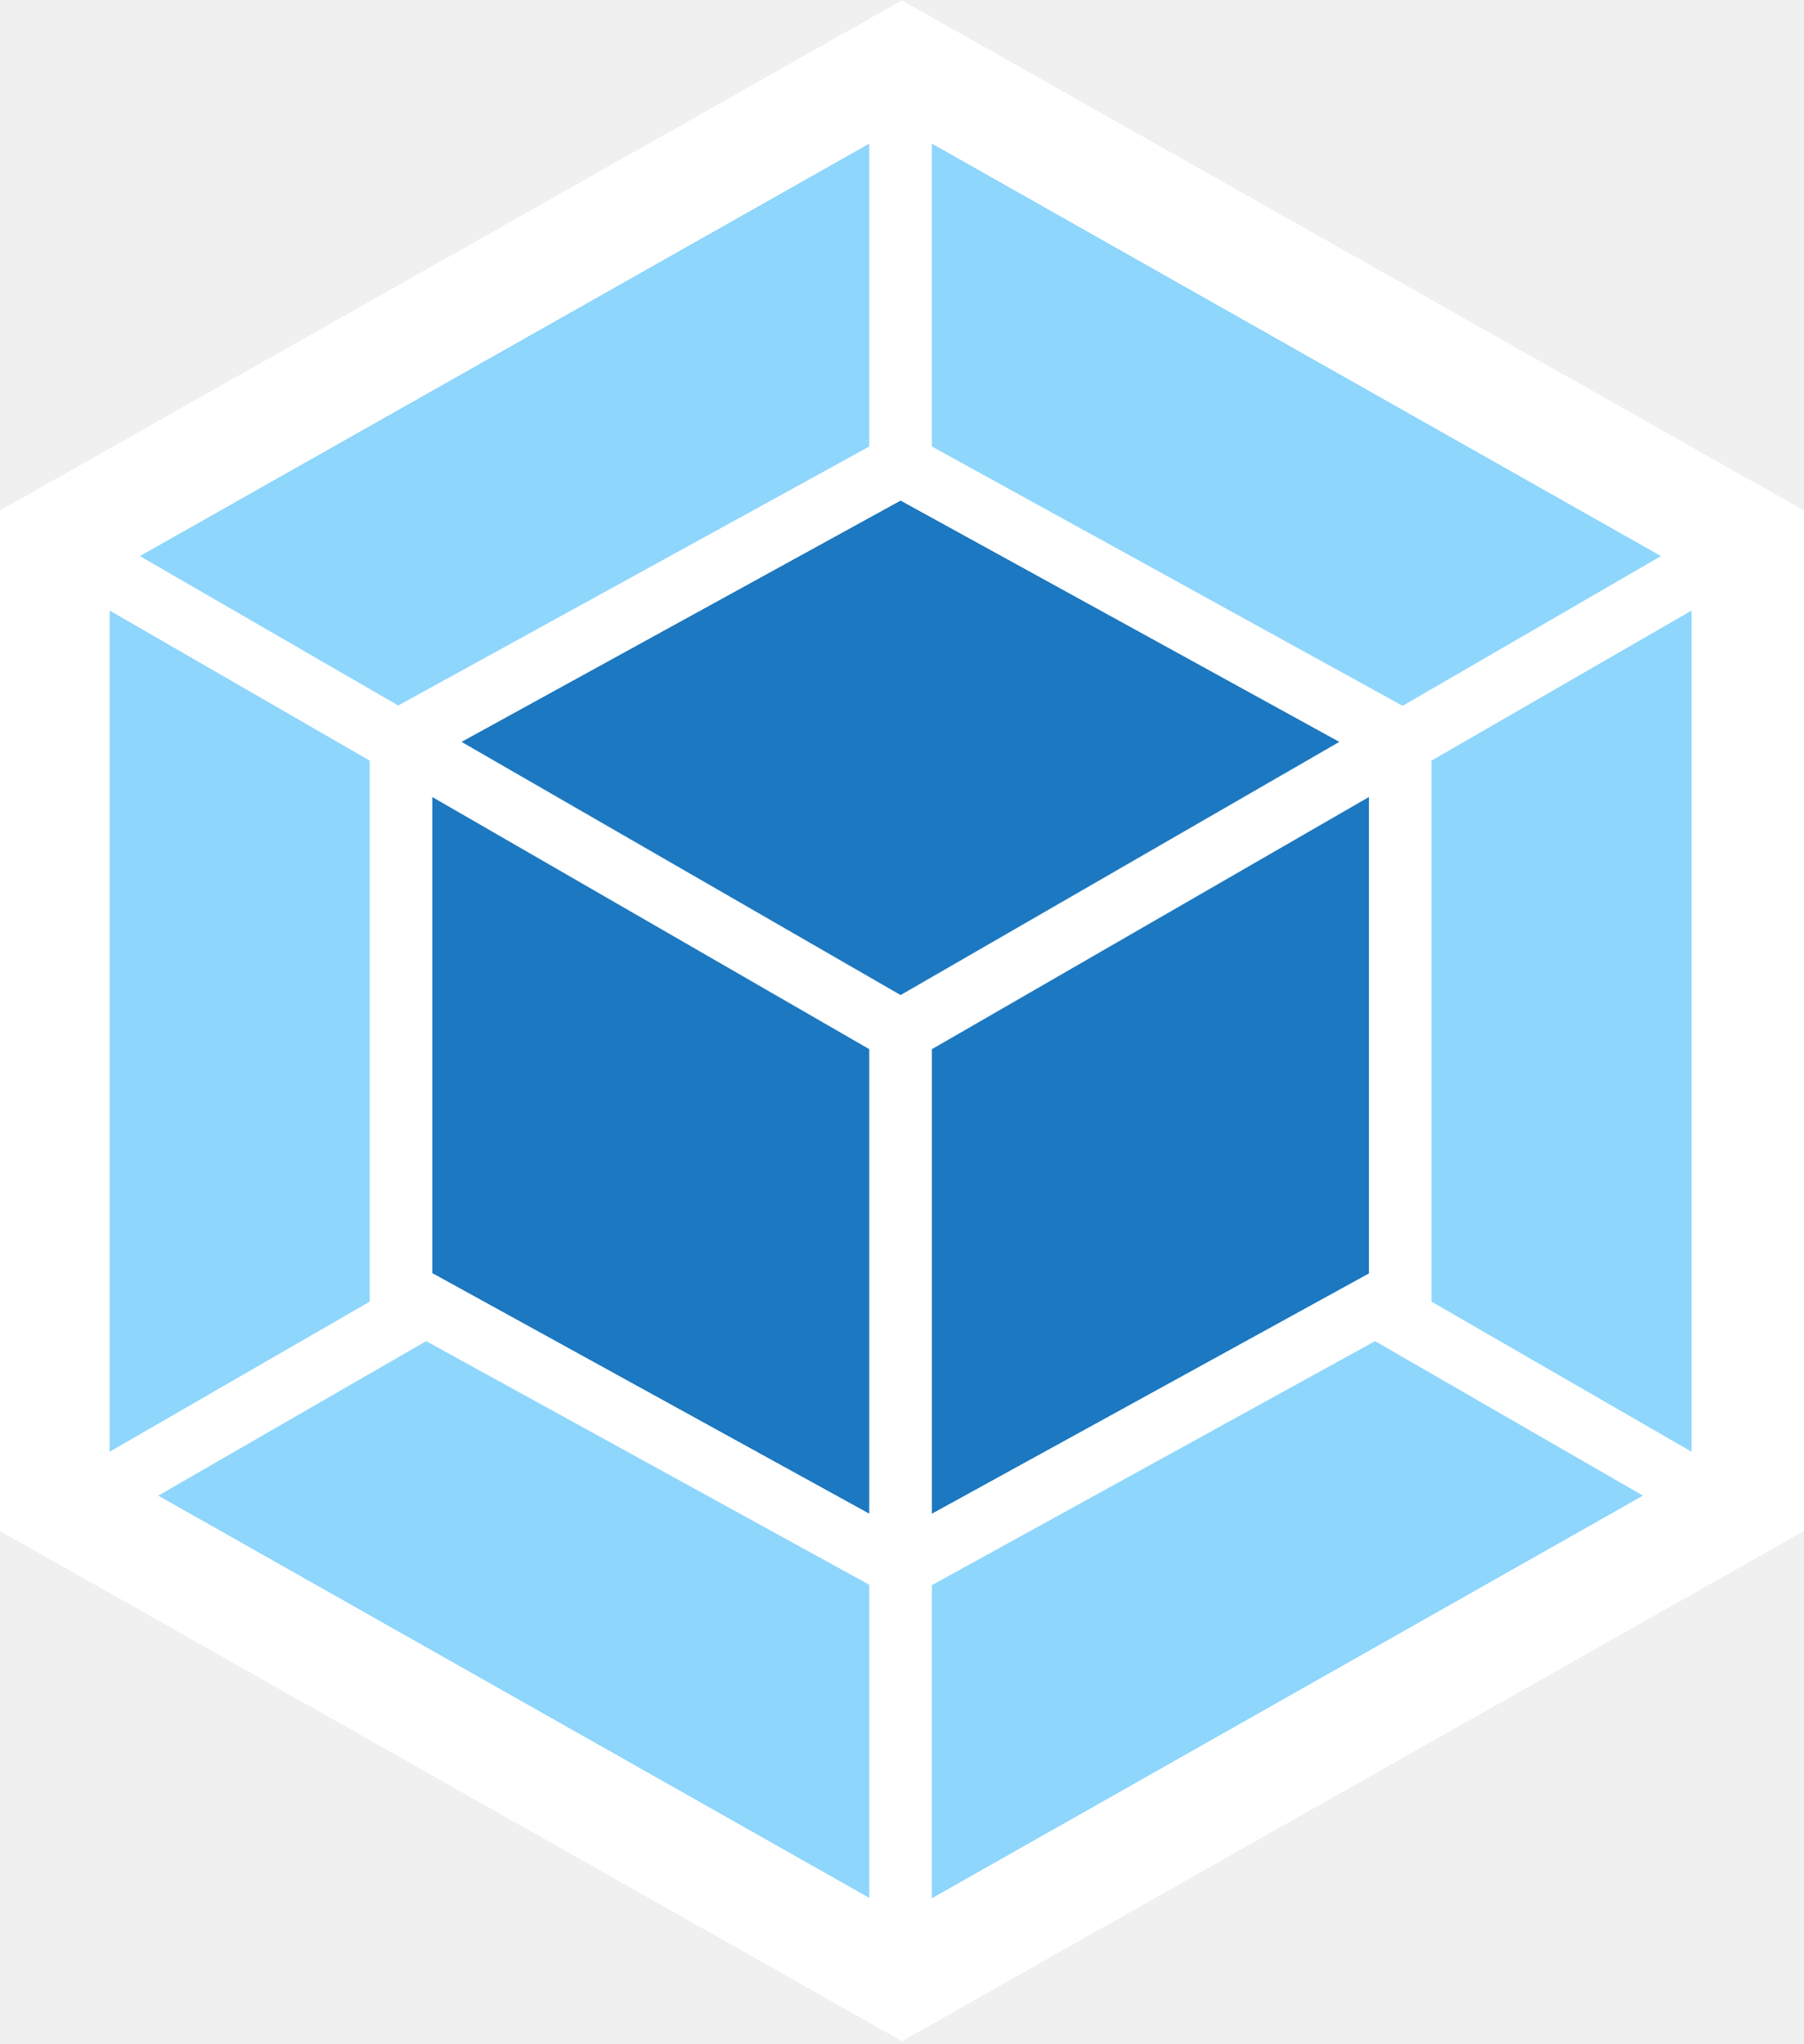
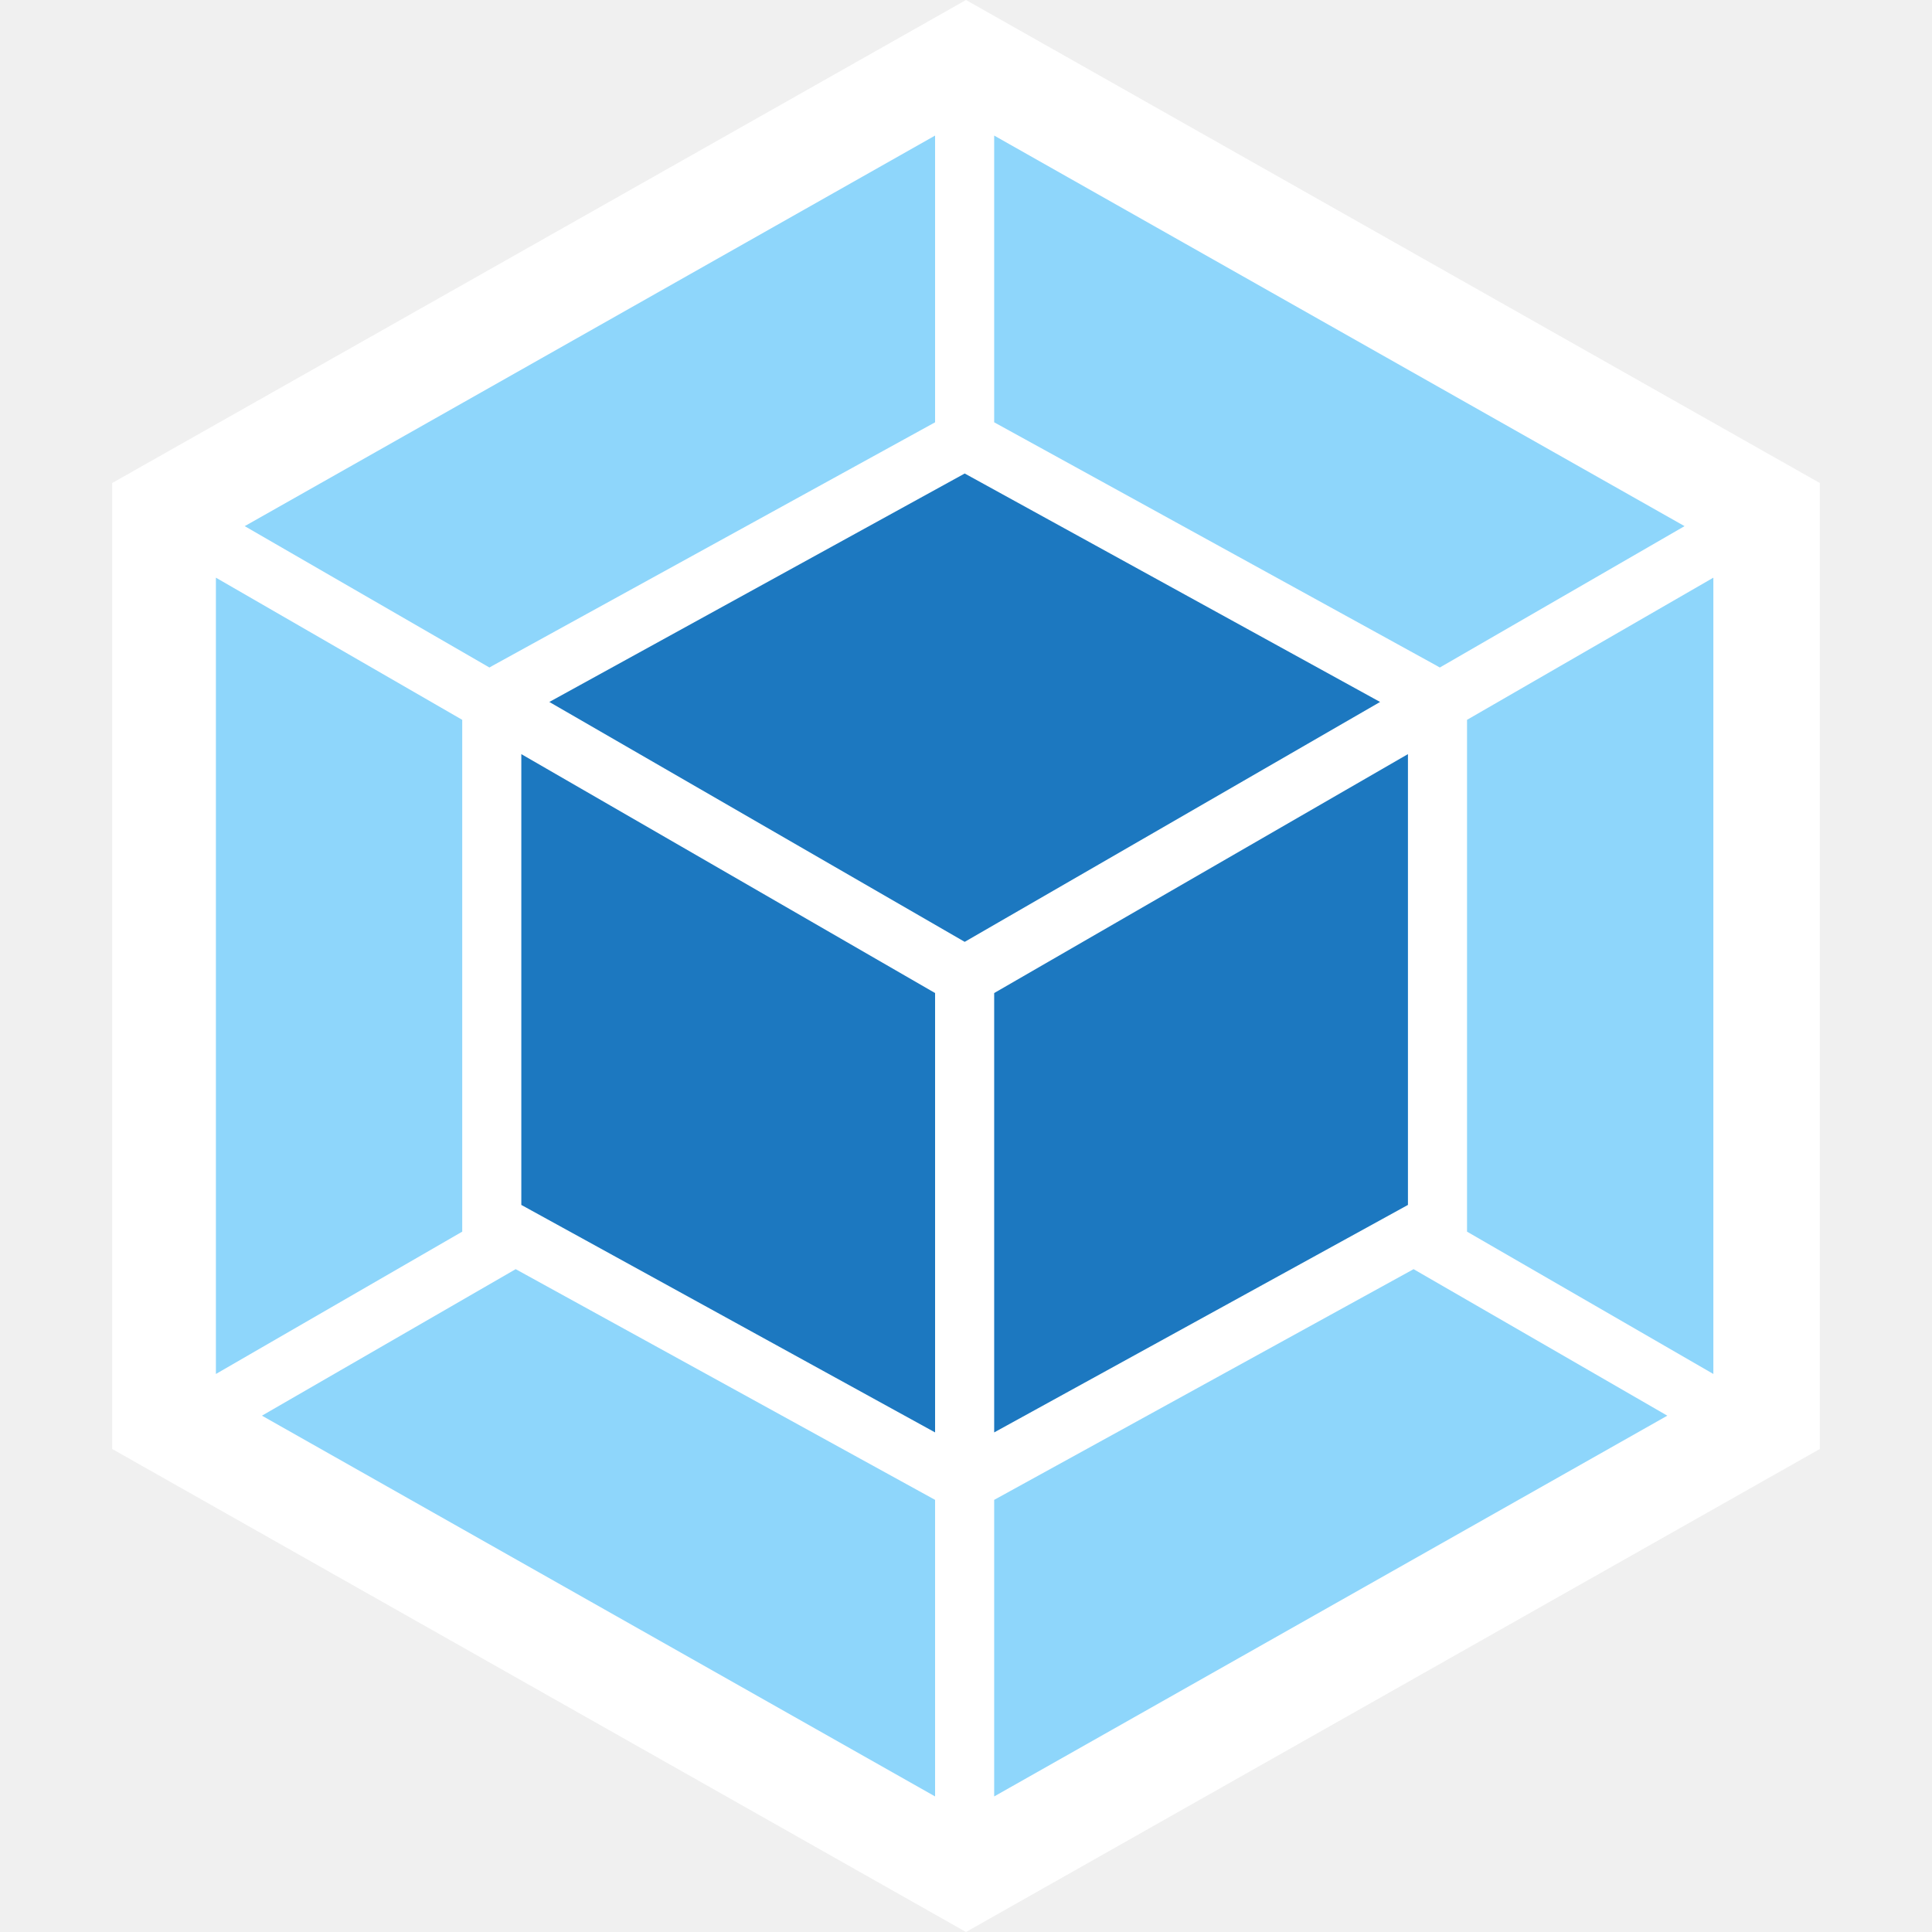
- <svg xmlns="http://www.w3.org/2000/svg" width="256px" height="290px" viewBox="0 0 256 290" version="1.1" preserveAspectRatio="xMidYMid">
-   <g>
-     <polygon fill="#FFFFFF" points="128 0.048 256 72.453 256 217.31 128 289.715 0 217.31 0 72.453" />
-     <path d="M233.153,212.287 L132.251,269.428 L132.251,224.99 L195.14,190.358 L233.153,212.287 Z M240.06,206.056 L240.06,86.654 L203.158,107.955 L203.158,184.755 L240.06,206.056 Z M22.46,212.287 L123.363,269.38 L123.363,224.942 L60.474,190.358 L22.46,212.287 L22.46,212.287 Z M15.553,206.056 L15.553,86.654 L52.456,107.955 L52.456,184.755 L15.553,206.056 L15.553,206.056 Z M19.852,78.925 L123.363,20.383 L123.363,63.372 L57.045,99.84 L56.513,100.13 L19.852,78.925 L19.852,78.925 Z M235.713,78.925 L132.251,20.383 L132.251,63.372 L198.521,99.888 L199.052,100.178 L235.713,78.925 L235.713,78.925 Z" fill="#8ED6FB" />
-     <path d="M123.363,214.847 L61.343,180.697 L61.343,113.123 L123.363,148.915 L123.363,214.847 L123.363,214.847 Z M132.251,214.847 L194.27,180.746 L194.27,113.123 L132.251,148.915 L132.251,214.847 Z M65.497,105.298 L127.807,71.052 L190.068,105.298 L127.807,141.235 L65.497,105.298 L65.497,105.298 Z" fill="#1C78C0" />
-   </g>
+ <svg xmlns="http://www.w3.org/2000/svg" viewBox="0 0 1200 1200">
+   <path fill="#FFF" d="M600 0l530.3 300v600L600 1200 69.7 900V300z" />
+   <path fill="#8ED6FB" d="M1035.6 879.3l-418.1 236.5V931.6L878 788.3l157.6 91zm28.6-25.9V358.8l-153 88.3V765l153 88.4zm-901.5 25.9l418.1 236.5V931.6L320.3 788.3l-157.6 91zm-28.6-25.9V358.8l153 88.3V765l-153 88.4zM152 326.8L580.8 84.2v178.1L306.1 413.4l-2.1 1.2-152-87.8zm894.3 0L617.5 84.2v178.1l274.7 151.1 2.1 1.2 152-87.8z" class="st1" />
+   <path fill="#1C78C0" d="M580.8 889.7l-257-141.3v-280l257 148.4v272.9zm36.7 0l257-141.3v-280l-257 148.4v272.9zm-18.3-283.6zM341.2 436l258-141.9 258 141.9-258 149-258-149z" />
</svg>
